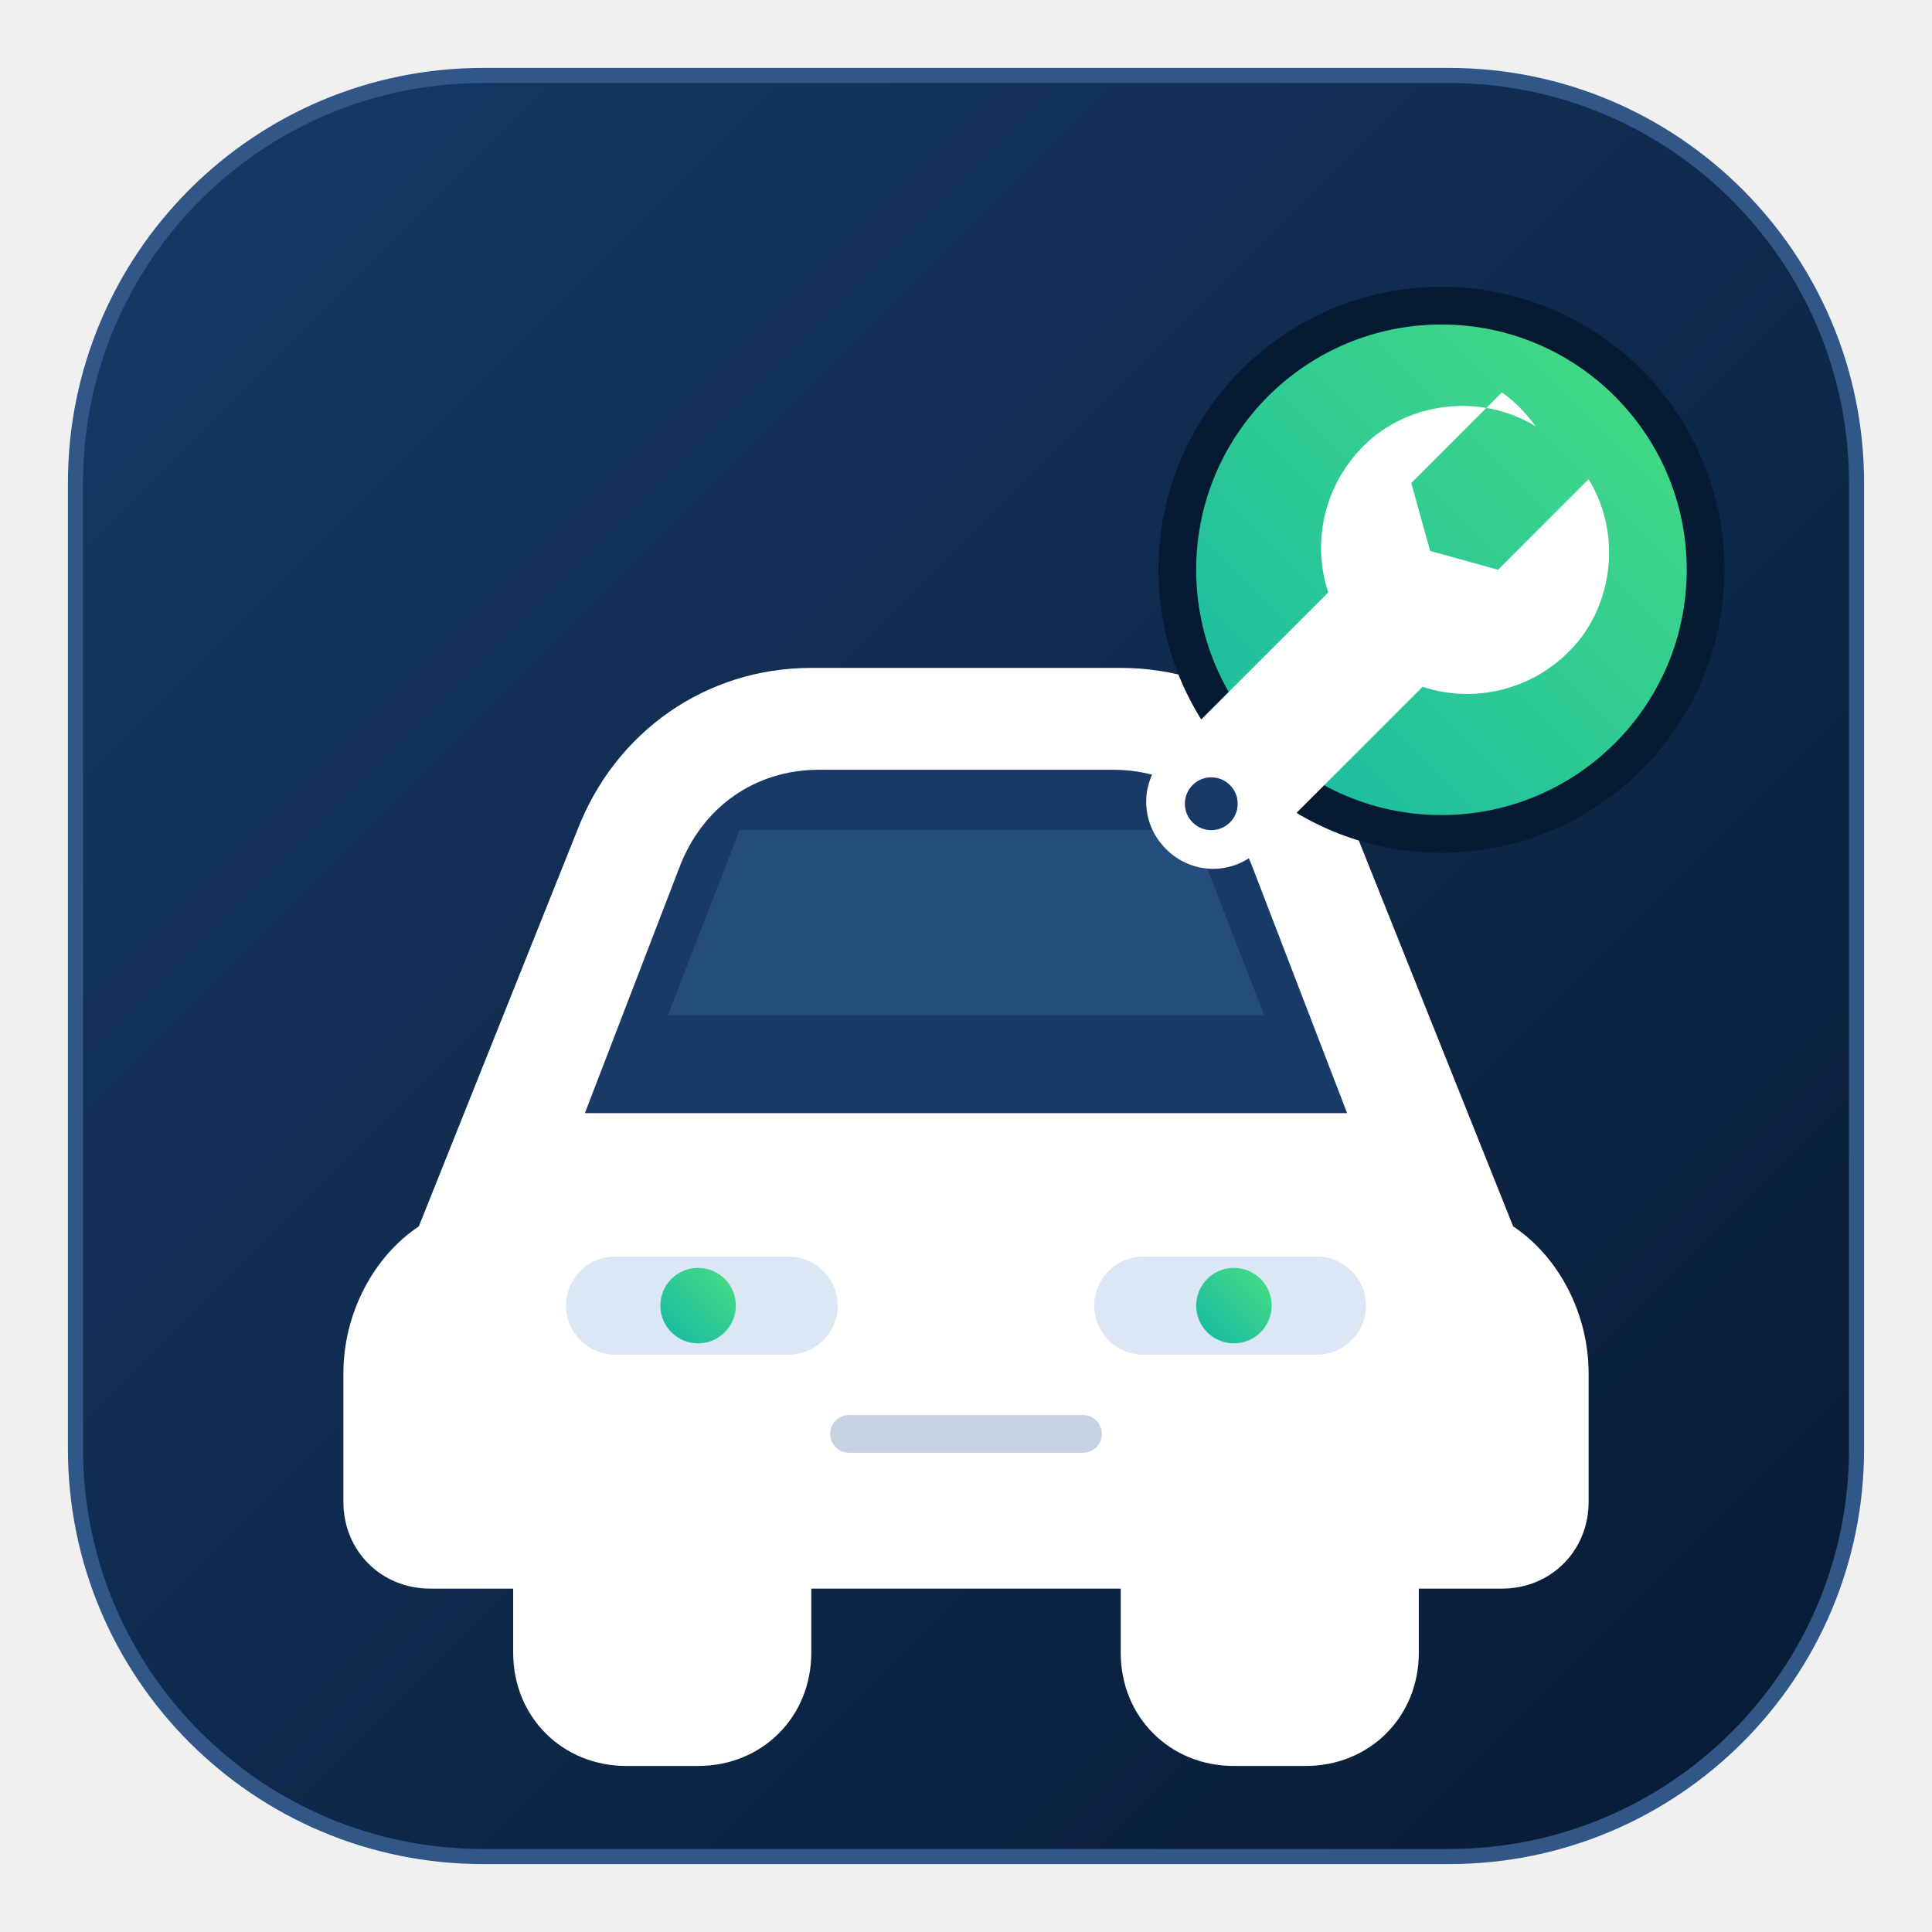
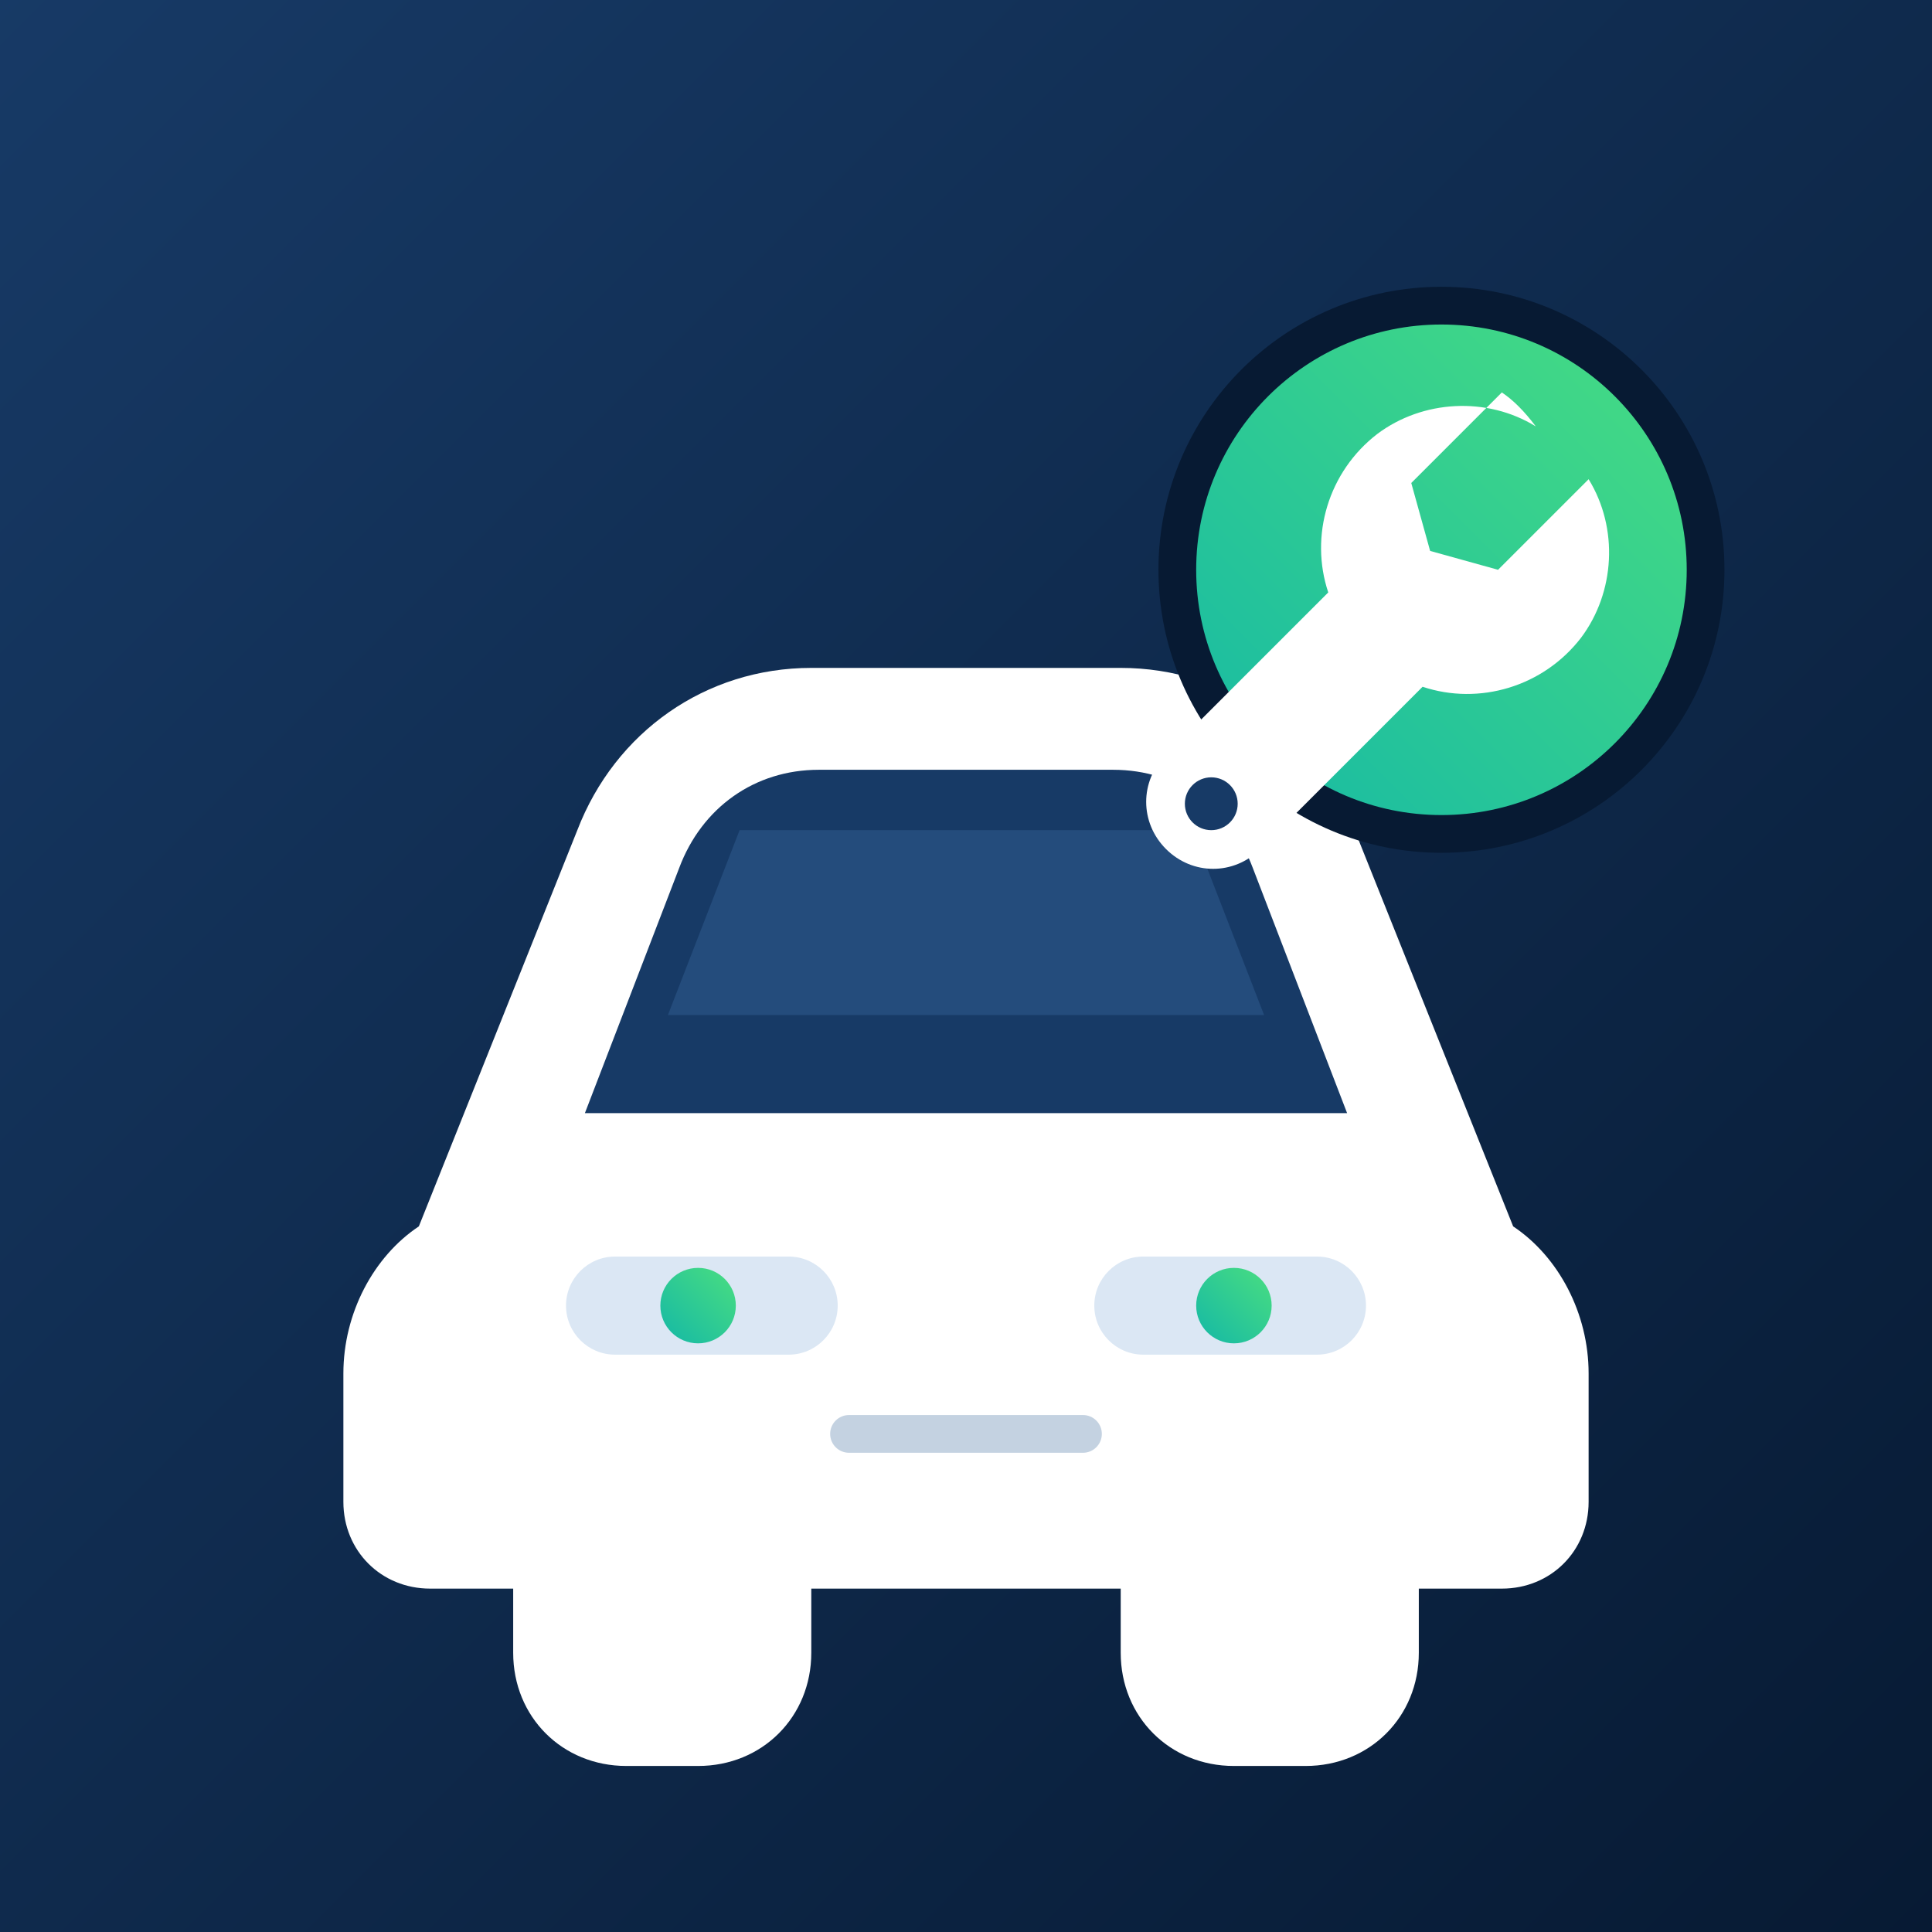
<svg xmlns="http://www.w3.org/2000/svg" viewBox="0 0 512 512" role="img" aria-labelledby="title desc">
  <defs>
    <linearGradient id="bg" x1="0" y1="0" x2="1" y2="1">
      <stop offset="0" stop-color="#173a66" />
      <stop offset="1" stop-color="#071a33" />
    </linearGradient>
    <linearGradient id="accent" x1="0" y1="1" x2="1" y2="0">
      <stop offset="0" stop-color="#14b8a6" />
      <stop offset="1" stop-color="#4ade80" />
    </linearGradient>
  </defs>
-   <rect x="20" y="20" width="472" height="472" rx="108" fill="url(#bg)" />
-   <rect x="20" y="20" width="472" height="472" rx="108" fill="none" stroke="#315789" stroke-width="4" />
+   <rect width="512" height="512" fill="url(#bg)" />
  <path d="M111 325l42-105c10-26 34-43 62-43h82c28 0 52 17 62 43l42 105c12 8 20 23 20 39v34c0 13-10 23-23 23h-22v17c0 17-13 30-30 30h-19c-17 0-30-13-30-30v-17H215v17c0 17-13 30-30 30h-19c-17 0-30-13-30-30v-17h-22c-13 0-23-10-23-23v-34c0-16 8-31 20-39z" fill="#ffffff" />
  <path d="M180 230c6-16 20-26 37-26h78c17 0 31 10 37 26l25 65H155l25-65z" fill="#173a66" />
  <path d="M196 220h120l19 49H177l19-49z" fill="#244c7c" />
  <rect x="150" y="333" width="72" height="26" rx="13" fill="#dbe7f4" />
  <rect x="290" y="333" width="72" height="26" rx="13" fill="#dbe7f4" />
  <circle cx="185" cy="346" r="10" fill="url(#accent)" />
  <circle cx="327" cy="346" r="10" fill="url(#accent)" />
  <rect x="220" y="375" width="72" height="10" rx="5" fill="#c4d2e1" />
  <circle cx="382" cy="151" r="70" fill="url(#accent)" stroke="#071a33" stroke-width="10" />
  <path d="M407 113c-13-8-30-7-42 2-13 10-18 27-13 42l-43 43c-7 7-7 18 0 25s18 7 25 0l43-43c15 5 32 0 42-13 9-12 10-29 2-42l-24 24-18-5-5-18 24-24c3 2 6 5 9 9z" fill="#ffffff" />
  <circle cx="321" cy="213" r="7" fill="#173a66" />
</svg>
